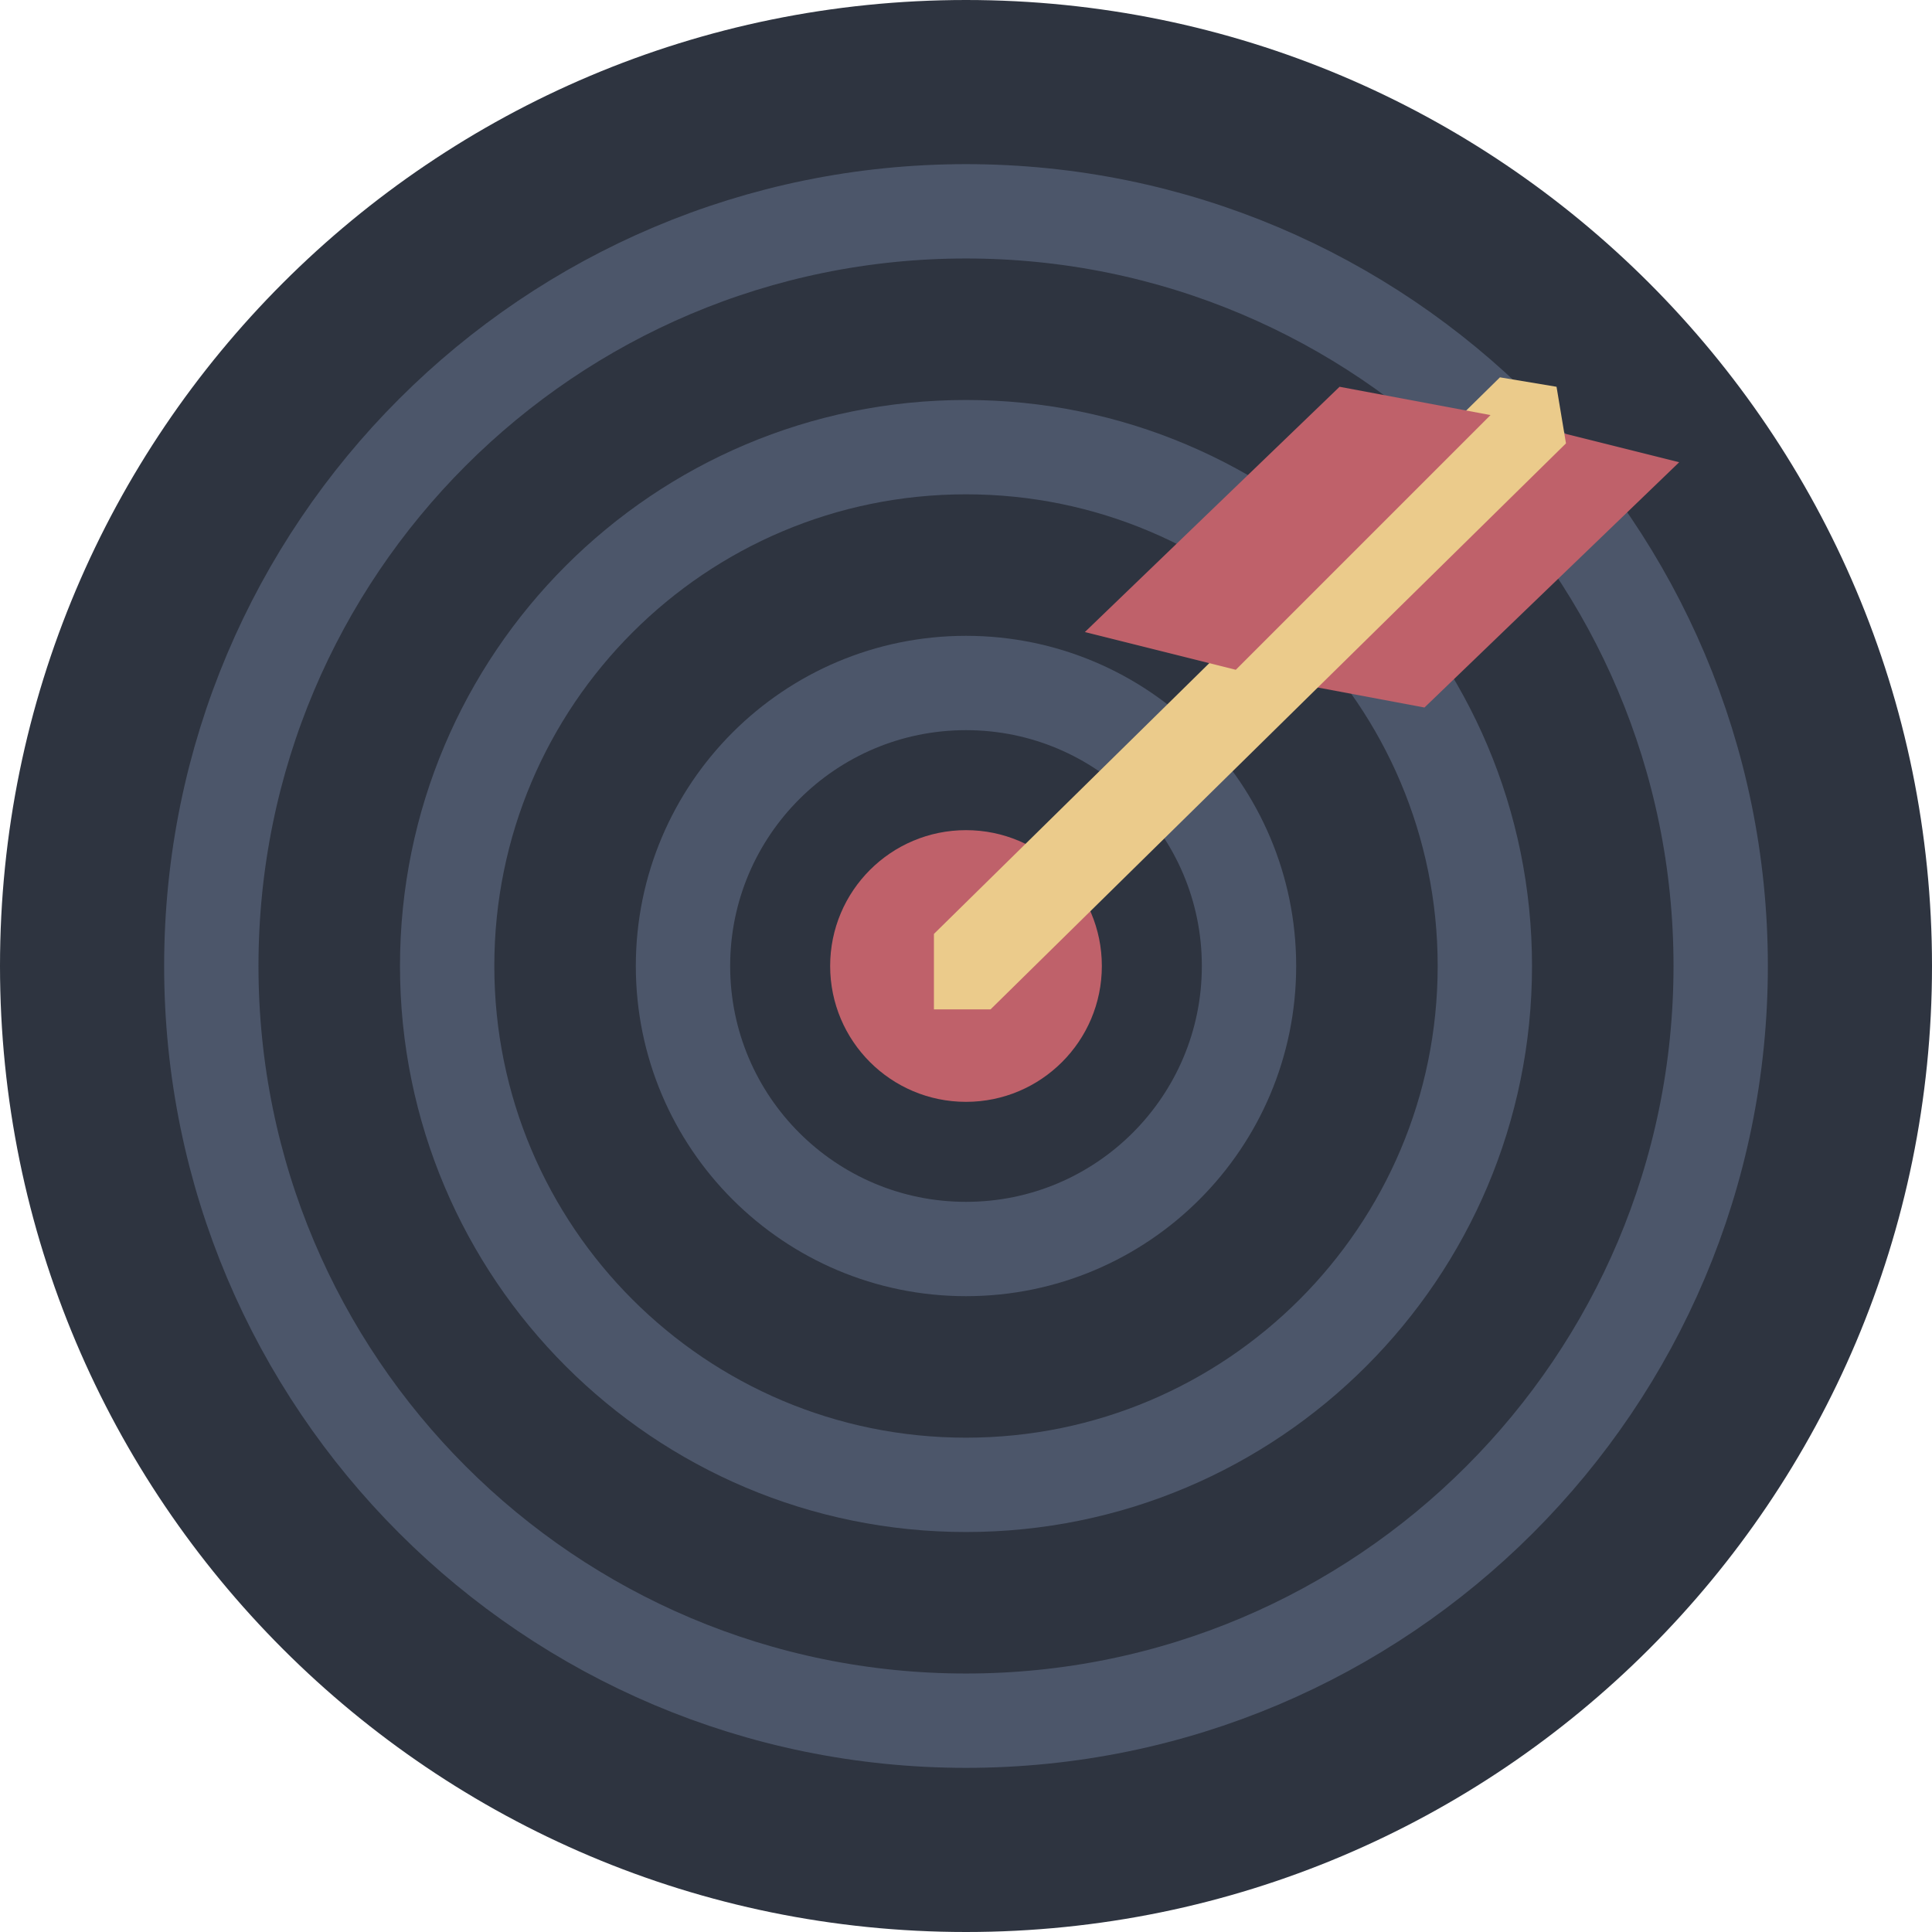
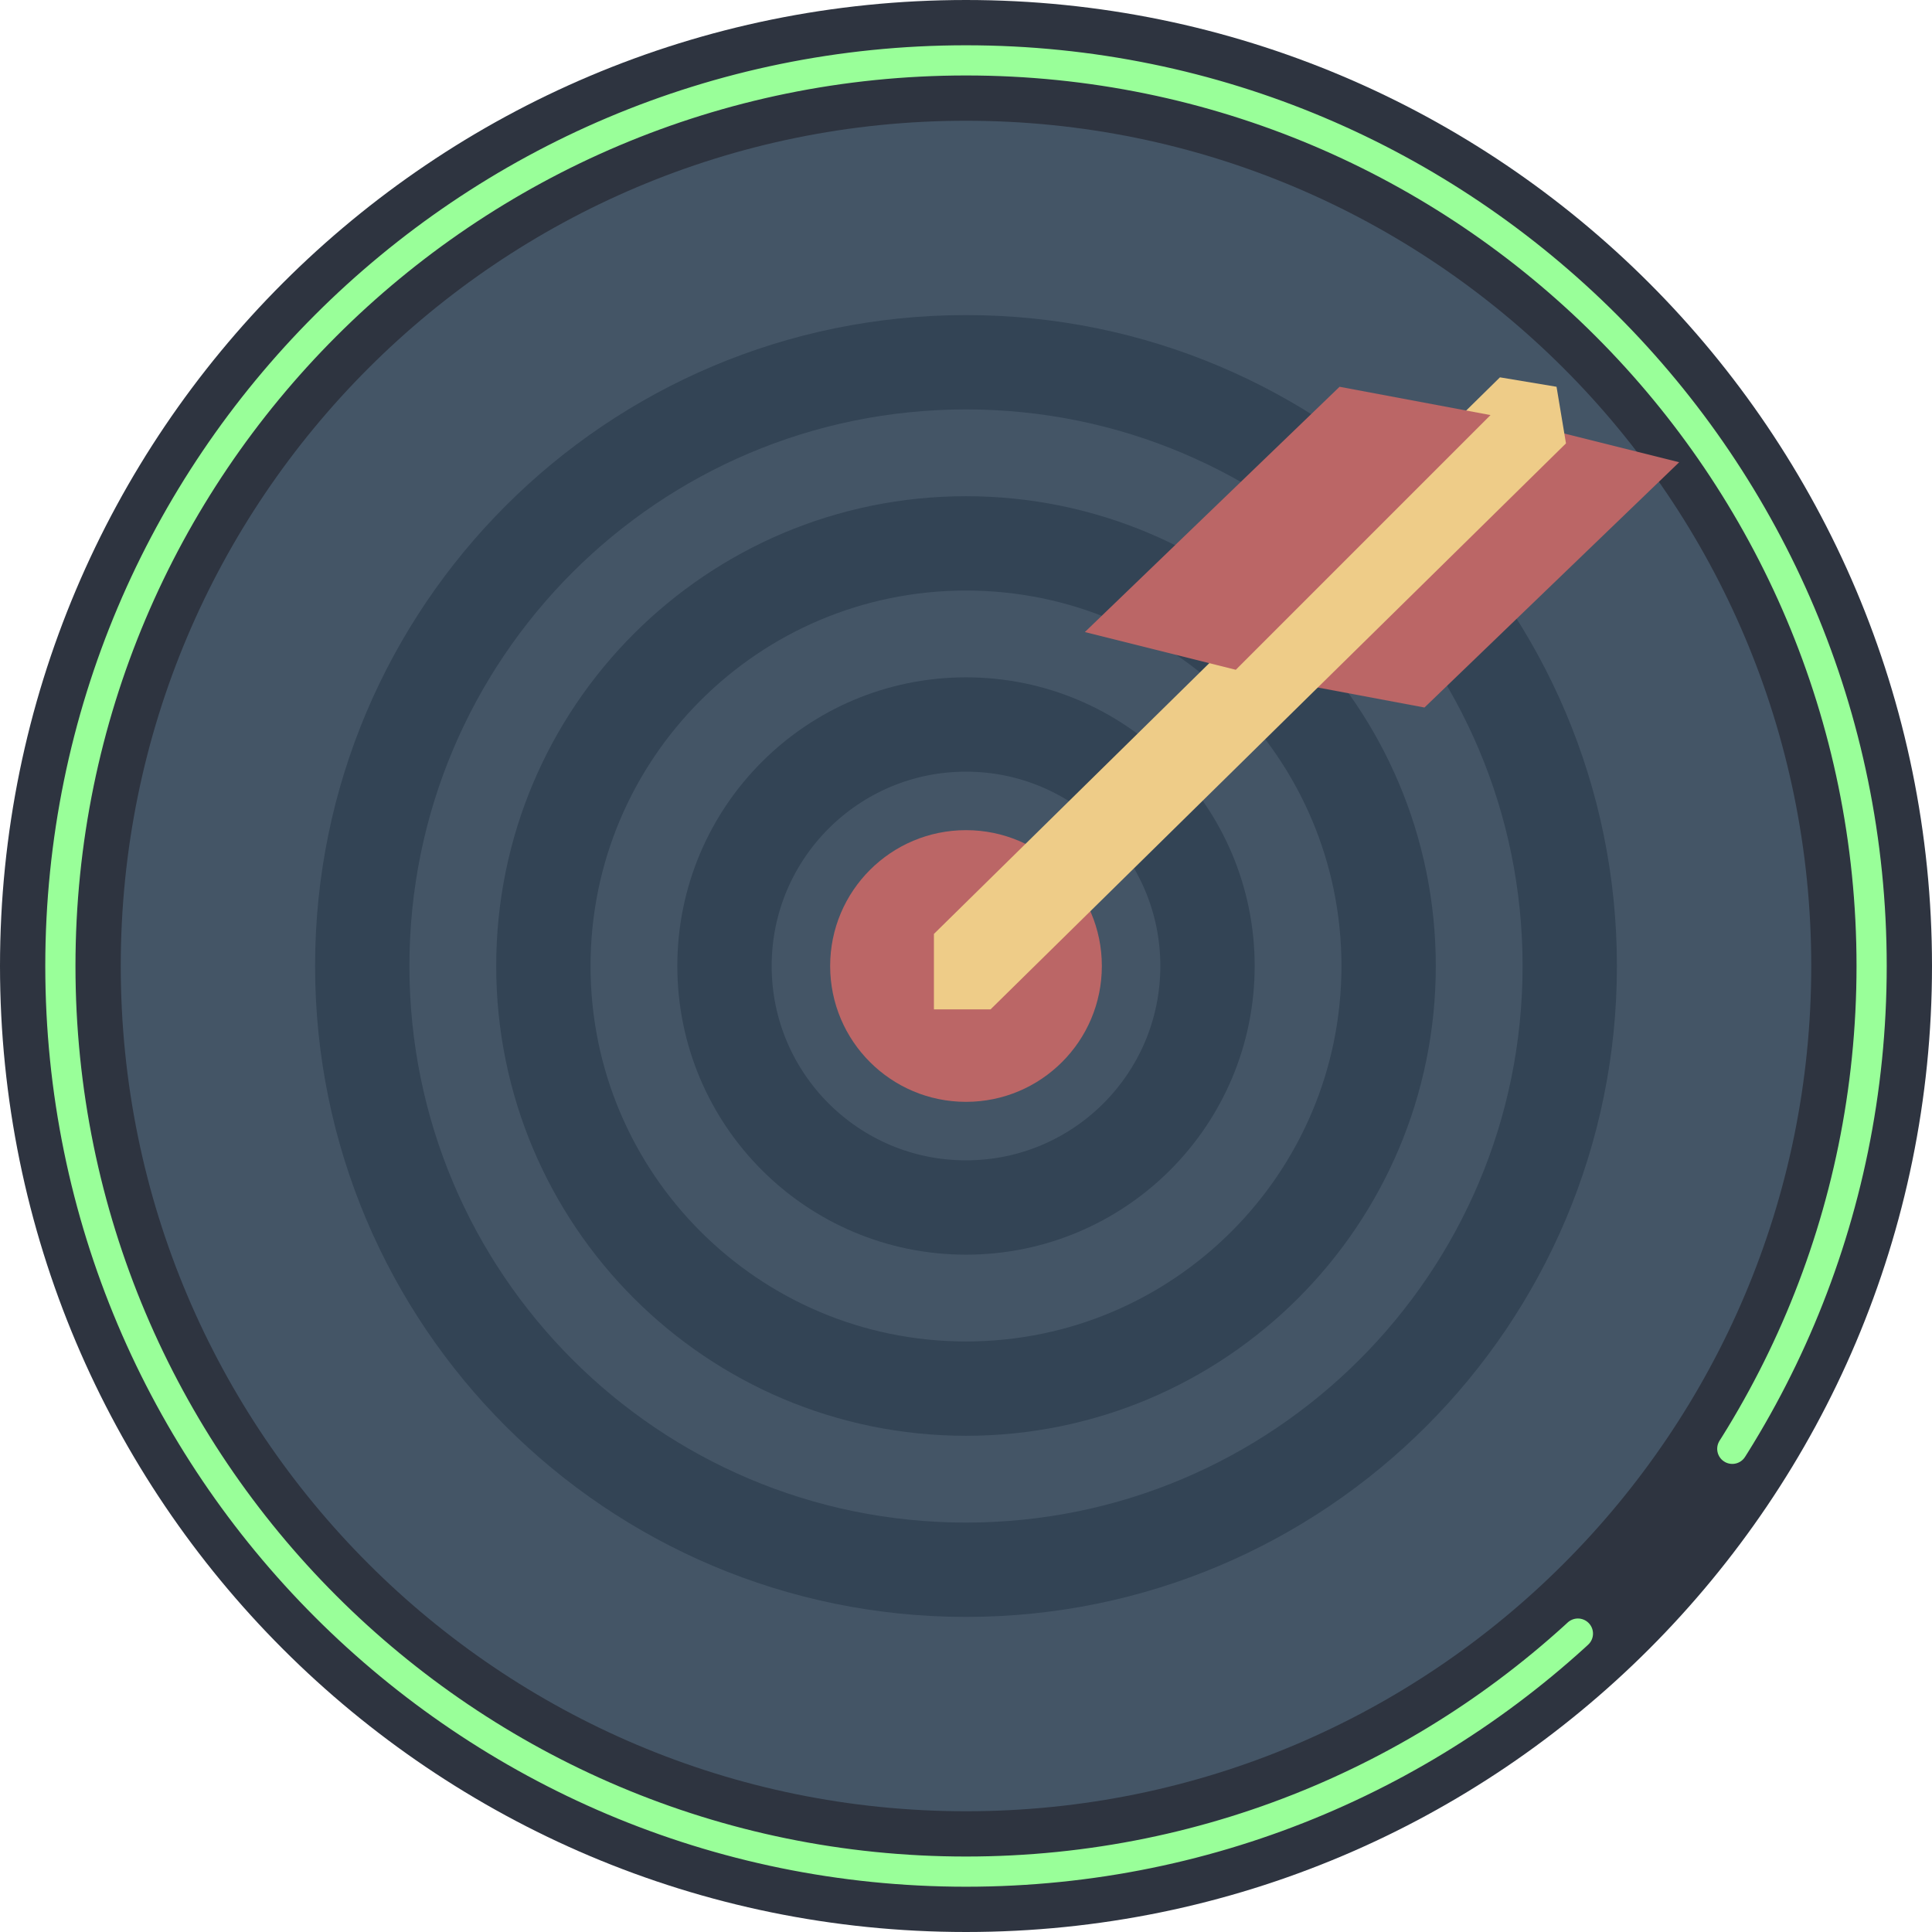
<svg xmlns="http://www.w3.org/2000/svg" width="1024" height="1024" viewBox="0 0 1024 1024">
-   <circle id="background" fill="#2e3440" cx="512" cy="512" r="512" />
-   <g id="ring" fill="none" stroke="#4c566a" stroke-width="50">
-     <circle cx="512" cy="512" r="400" />
-     <circle cx="512" cy="512" r="275" />
-     <circle cx="512" cy="512" r="150" />
+   <circle id="background" fill="#445566" cx="512" cy="512" r="480" stroke="#2e3440" stroke-width="64" />
+   <path fill="none" stroke="#99FF99" stroke-width="16" stroke-linecap="round" stroke-dasharray="2048, 128" stroke-dashoffset="1024" d="M 512 32 a 480 480 0 0 1 0 960 a 480 480 0 0 1 0 -960" />
+   <g id="ring" fill="none" stroke="#334455" stroke-width="50">
+     <circle cx="512" cy="512" r="320" />
+     <circle cx="512" cy="512" r="224" />
+     <circle cx="512" cy="512" r="128" />
  </g>
-   <circle id="gold" fill="#BF616A" cx="512" cy="512" r="72" />
+   <circle id="gold" fill="#BB6666" cx="512" cy="512" r="72" />
  <g id="arrow">
-     <polygon id="arrow-feathering-1" fill="#BF616A" points="675,360 810,225 890,245 755,375" />
-     <polygon id="arrow-shaft" fill="#EBCB8B" points="525,535 495,535 495,495 795,200 825,205 830,235" />
-     <polygon id="arrow-feathering-2" fill="#BF616A" points="575,335 710,205 790,220 655,355" />
+     <polygon id="arrow-feathering-1" fill="#BB6666" points="675,360 810,225 890,245 755,375" />
+     <polygon id="arrow-shaft" fill="#EECC88" points="525,535 495,535 495,495 795,200 825,205 830,235" />
+     <polygon id="arrow-feathering-2" fill="#BB6666" points="575,335 710,205 790,220 655,355" />
  </g>
</svg>
